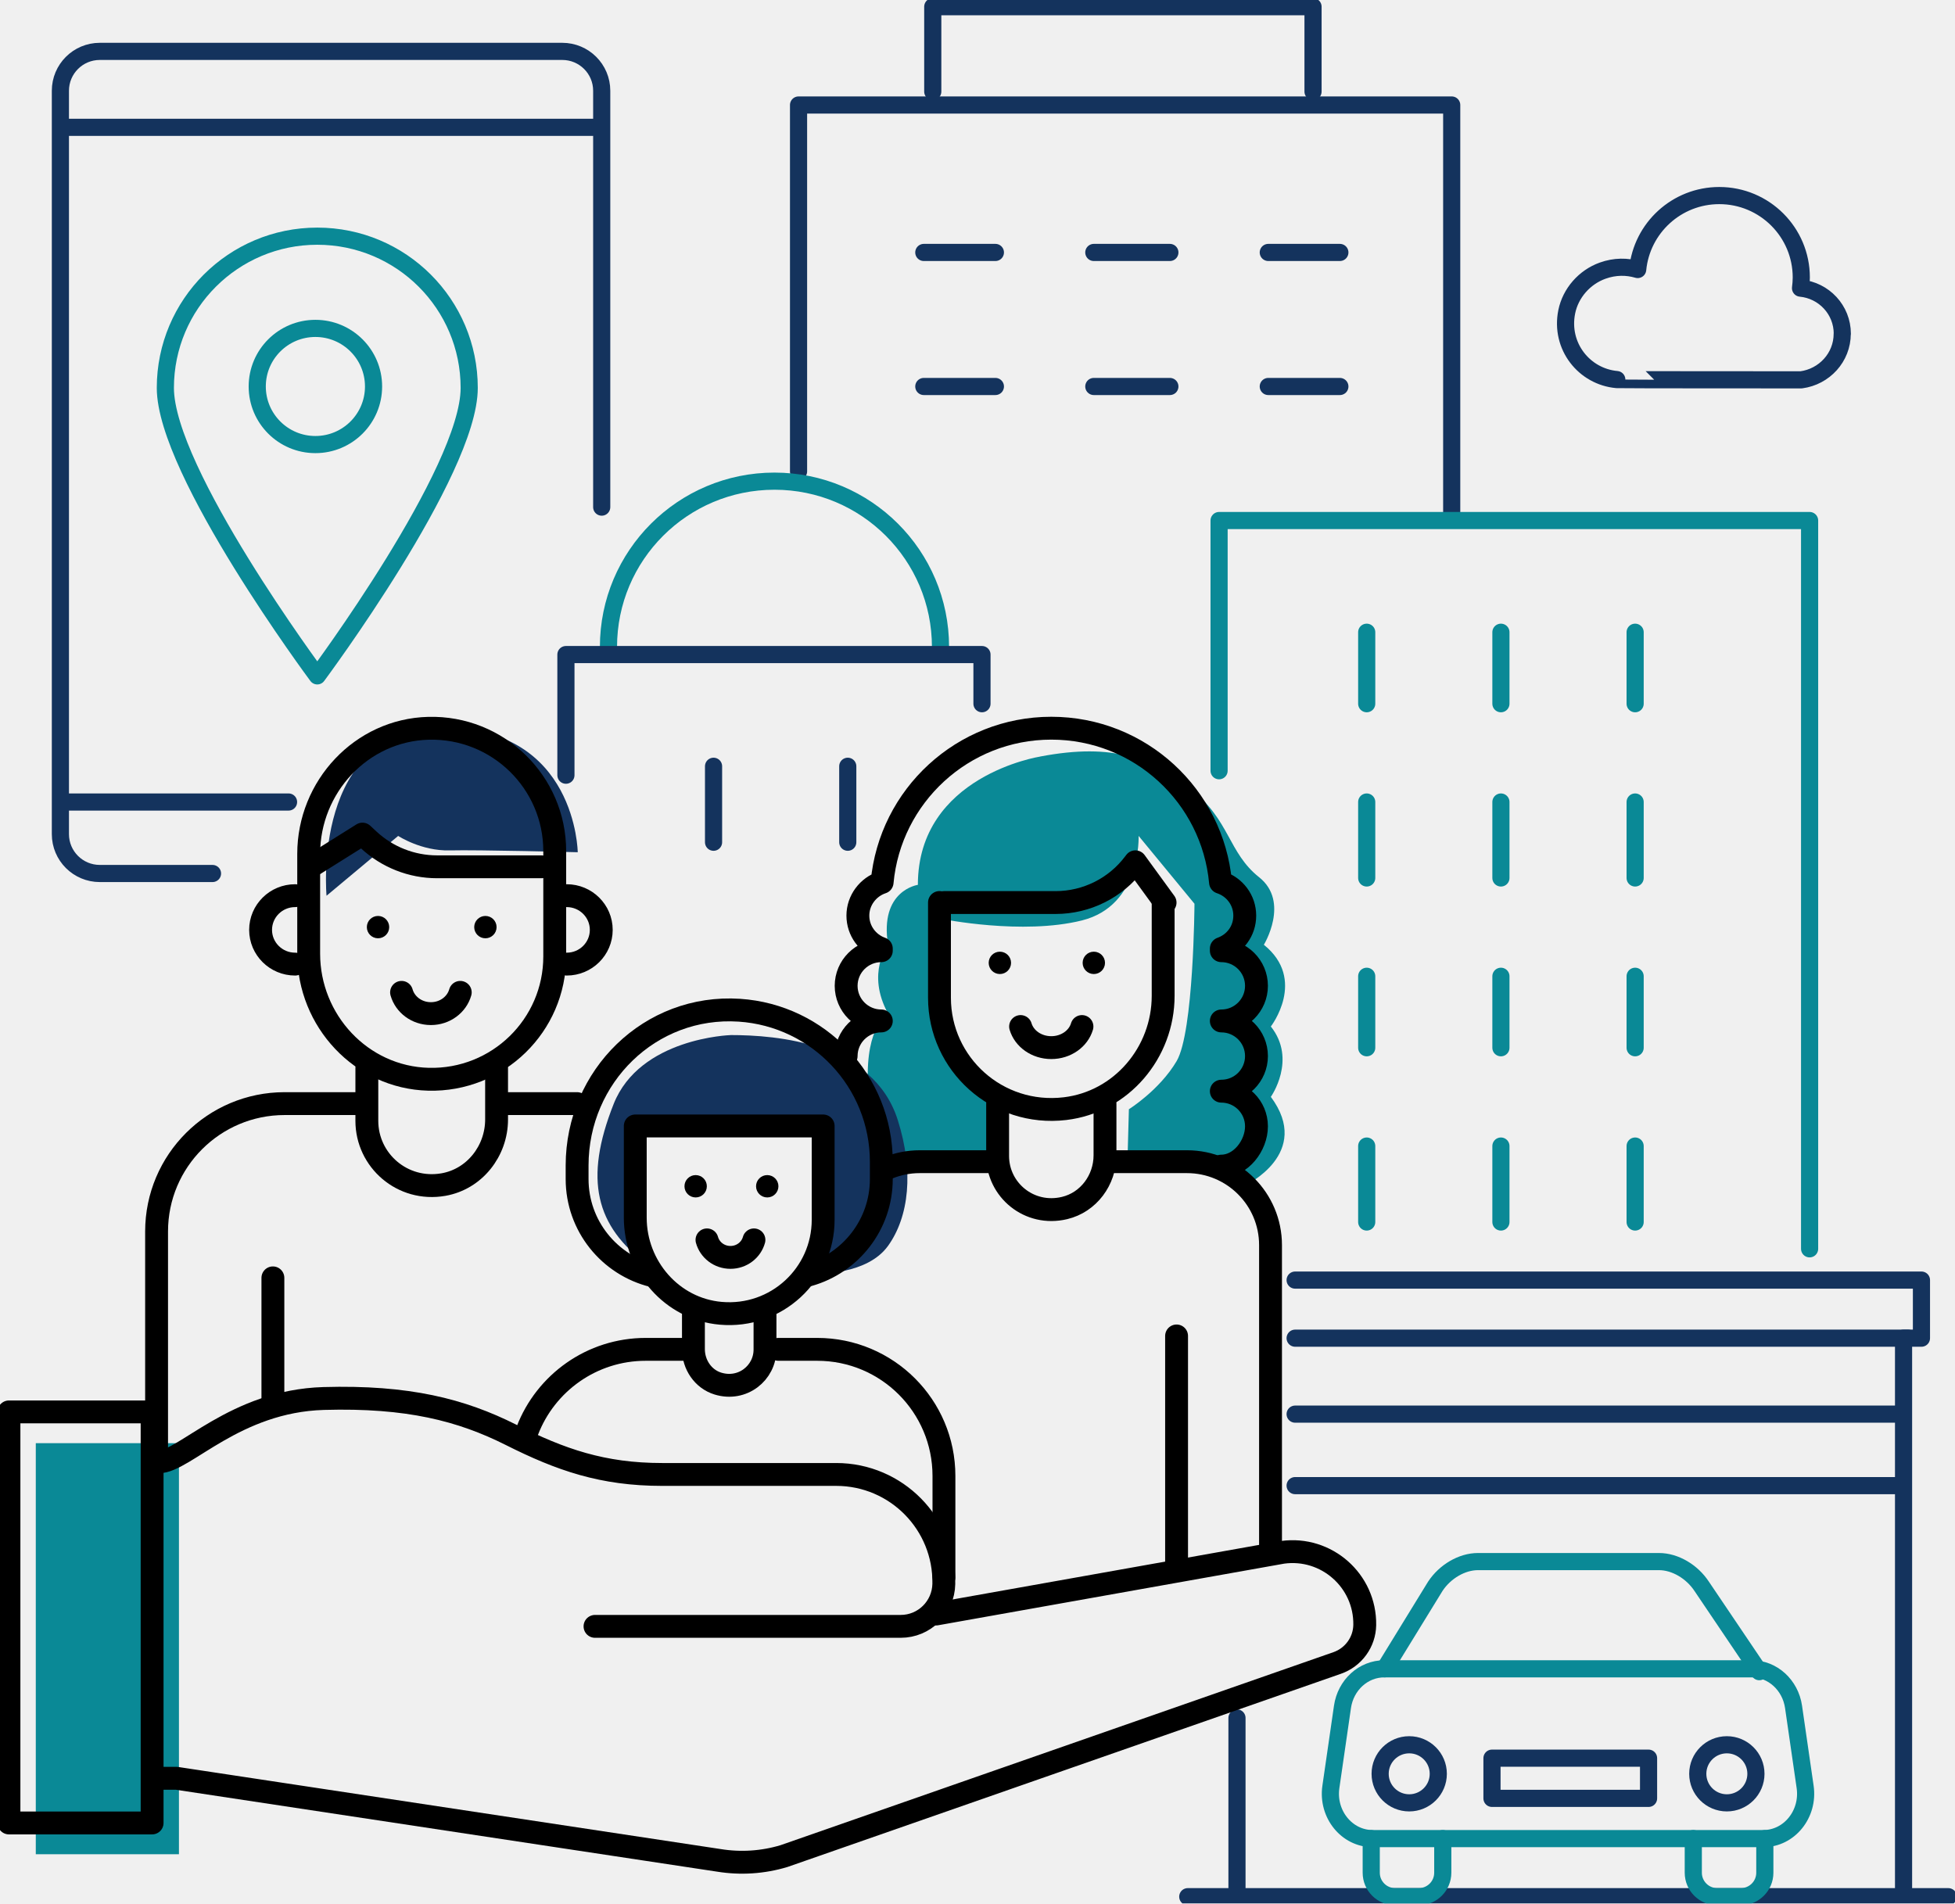
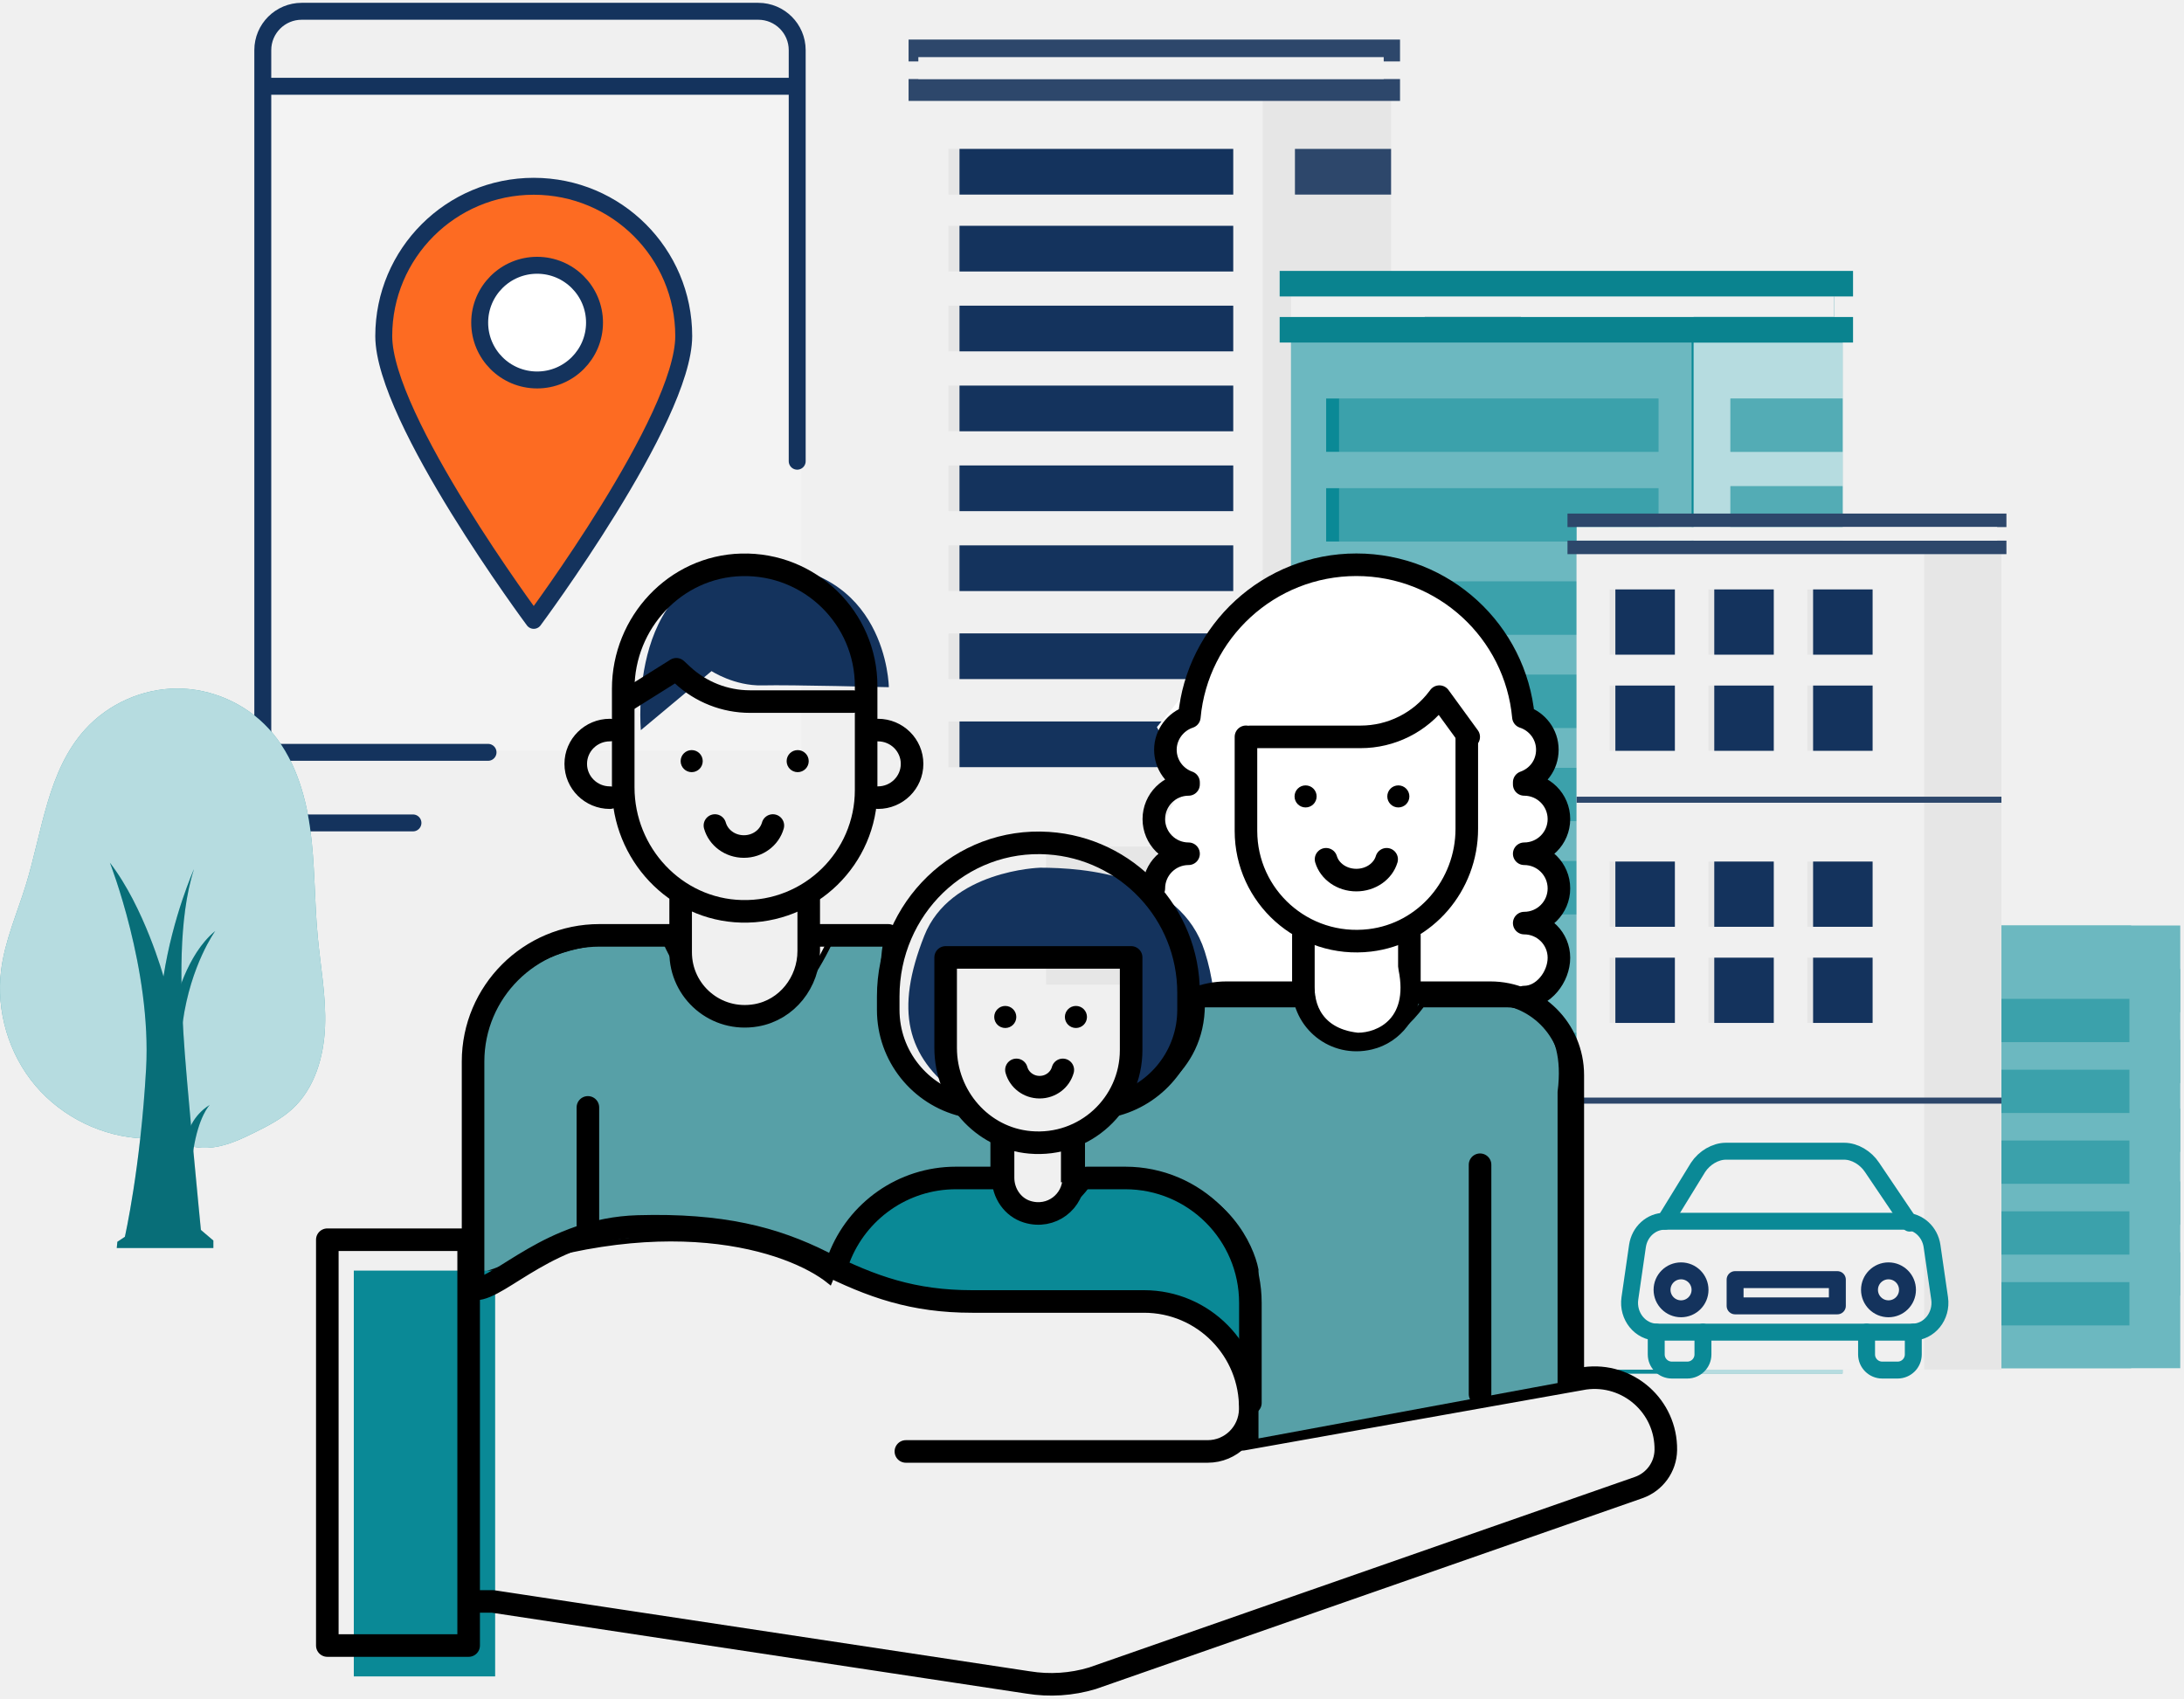
- <svg xmlns="http://www.w3.org/2000/svg" width="342" height="333" viewBox="0 0 342 333" fill="none">
-   <g clip-path="url(#clip0_1466_1121)">
-     <path d="M37.174 152.82H17.46C13.657 152.82 10.565 149.741 10.565 145.934V15.876C10.565 12.077 13.649 8.989 17.46 8.989H98.366C102.17 8.989 105.261 12.069 105.261 15.876V88.722" stroke="#14335D" stroke-width="3" stroke-linecap="round" stroke-linejoin="round" />
-     <path d="M11.348 22.278H104.478" stroke="#14335D" stroke-width="3" stroke-linecap="round" stroke-linejoin="round" />
-     <path d="M11.348 140.313H50.478" stroke="#14335D" stroke-width="3" stroke-linecap="round" stroke-linejoin="round" />
-     <path d="M82.081 67.867C82.081 82.531 55.503 118.246 55.503 118.246C55.503 118.246 28.926 82.523 28.926 67.867C28.926 53.21 40.821 41.32 55.503 41.32C70.185 41.32 82.081 53.202 82.081 67.867V67.867Z" stroke="#0A8996" stroke-width="3" stroke-linecap="round" stroke-linejoin="round" />
-     <path d="M55.174 77.778C60.793 77.778 65.348 73.229 65.348 67.616C65.348 62.004 60.793 57.454 55.174 57.454C49.555 57.454 45 62.004 45 67.616C45 73.229 49.555 77.778 55.174 77.778Z" stroke="#0A8996" stroke-width="3" stroke-linecap="round" stroke-linejoin="round" />
-     <path d="M322.286 58.392C322.286 54.202 319.07 50.802 314.977 50.411C315.055 49.801 315.11 49.176 315.11 48.543C315.11 40.632 308.692 34.215 300.765 34.215C293.314 34.215 287.194 39.89 286.49 47.152C284.619 46.604 282.522 46.573 280.346 47.355C277.185 48.496 274.743 51.263 274.078 54.554C272.865 60.581 277.153 65.897 282.835 66.405C282.835 66.451 315.102 66.451 315.102 66.451C319.132 65.912 322.271 62.535 322.271 58.392H322.286Z" stroke="#14335D" stroke-width="3" stroke-linecap="round" stroke-linejoin="round" />
-     <path d="M239.087 110.609V123.116" stroke="#0A8996" stroke-width="3" stroke-linecap="round" stroke-linejoin="round" />
-     <path d="M262.565 110.609V123.116" stroke="#0A8996" stroke-width="3" stroke-linecap="round" stroke-linejoin="round" />
-     <path d="M286.044 110.609V123.116" stroke="#0A8996" stroke-width="3" stroke-linecap="round" stroke-linejoin="round" />
-     <path d="M239.087 140.313V153.602" stroke="#0A8996" stroke-width="3" stroke-linecap="round" stroke-linejoin="round" />
-     <path d="M262.565 140.313V153.602" stroke="#0A8996" stroke-width="3" stroke-linecap="round" stroke-linejoin="round" />
-     <path d="M286.044 140.313V153.602" stroke="#0A8996" stroke-width="3" stroke-linecap="round" stroke-linejoin="round" />
-     <path d="M239.087 170.799V183.306" stroke="#0A8996" stroke-width="3" stroke-linecap="round" stroke-linejoin="round" />
-     <path d="M262.565 170.799V183.306" stroke="#0A8996" stroke-width="3" stroke-linecap="round" stroke-linejoin="round" />
-     <path d="M124.826 134.06V147.349" stroke="#14335D" stroke-width="3" stroke-linecap="round" stroke-linejoin="round" />
-     <path d="M148.305 134.06V147.349" stroke="#14335D" stroke-width="3" stroke-linecap="round" stroke-linejoin="round" />
-     <path d="M161.608 67.616H174.13" stroke="#14335D" stroke-width="3" stroke-linecap="round" stroke-linejoin="round" />
-     <path d="M161.608 44.166H174.13" stroke="#14335D" stroke-width="3" stroke-linecap="round" stroke-linejoin="round" />
-     <path d="M191.348 67.616H204.652" stroke="#14335D" stroke-width="3" stroke-linecap="round" stroke-linejoin="round" />
-     <path d="M191.348 44.166H204.652" stroke="#14335D" stroke-width="3" stroke-linecap="round" stroke-linejoin="round" />
-     <path d="M221.869 67.616H234.391" stroke="#14335D" stroke-width="3" stroke-linecap="round" stroke-linejoin="round" />
-     <path d="M221.869 44.166H234.391" stroke="#14335D" stroke-width="3" stroke-linecap="round" stroke-linejoin="round" />
-     <path d="M286.044 170.799V183.306" stroke="#0A8996" stroke-width="3" stroke-linecap="round" stroke-linejoin="round" />
-     <path d="M239.087 200.504V213.792" stroke="#0A8996" stroke-width="3" stroke-linecap="round" stroke-linejoin="round" />
-     <path d="M262.565 200.504V213.792" stroke="#0A8996" stroke-width="3" stroke-linecap="round" stroke-linejoin="round" />
-     <path d="M286.044 200.504V213.792" stroke="#0A8996" stroke-width="3" stroke-linecap="round" stroke-linejoin="round" />
-     <path d="M253.956 89.504V18.37H139.695V82.469" stroke="#14335D" stroke-width="3" stroke-linecap="round" stroke-linejoin="round" />
-     <path d="M229.696 16.025V1.173H163.174V16.025" stroke="#14335D" stroke-width="3" stroke-linecap="round" stroke-linejoin="round" />
-     <path d="M106.442 113.189C106.442 97.164 119.442 84.18 135.485 84.18C151.528 84.18 164.528 97.164 164.528 113.189" stroke="#0A8996" stroke-width="3" stroke-linecap="round" stroke-linejoin="round" />
-     <path d="M316.565 218.483V91.067H213.261V134.842" stroke="#0A8996" stroke-width="3" stroke-linecap="round" stroke-linejoin="round" />
-     <path d="M171.783 123.116V114.518H99V135.623" stroke="#14335D" stroke-width="3" stroke-linecap="round" stroke-linejoin="round" />
-     <path d="M340.827 331.828H207.783" stroke="#14335D" stroke-width="3" stroke-linecap="round" stroke-linejoin="round" />
-     <path d="M216.392 300.56V330.264" stroke="#14335D" stroke-width="3" stroke-linecap="round" stroke-linejoin="round" />
-     <path d="M333 330.264V234.116H336.131V223.954H226.565" stroke="#14335D" stroke-width="3" stroke-linecap="round" stroke-linejoin="round" />
-     <path d="M226.565 234.116H333.783" stroke="#14335D" stroke-width="3" stroke-linecap="round" stroke-linejoin="round" />
-     <path d="M226.565 247.405H332.218" stroke="#14335D" stroke-width="3" stroke-linecap="round" stroke-linejoin="round" />
-     <path d="M226.565 259.912H332.218" stroke="#14335D" stroke-width="3" stroke-linecap="round" stroke-linejoin="round" />
-     <path d="M252.392 321.666V327.638C252.392 329.952 250.514 331.828 248.197 331.828H244.073C241.756 331.828 239.878 329.952 239.878 327.638V321.666" stroke="#0A8996" stroke-width="3" stroke-linecap="round" stroke-linejoin="round" />
-     <path d="M296.218 321.666V327.638C296.218 329.952 298.096 331.828 300.413 331.828H304.537C306.853 331.828 308.732 329.952 308.732 327.638V321.666" stroke="#0A8996" stroke-width="3" stroke-linecap="round" stroke-linejoin="round" />
-     <path d="M240.121 321.666H308.474C313.005 321.666 316.472 317.374 315.783 312.621L313.756 298.621C313.201 294.791 310.094 291.961 306.447 291.961H242.155C238.501 291.961 235.401 294.791 234.846 298.621L232.819 312.621C232.13 317.374 235.597 321.666 240.128 321.666H240.121Z" stroke="#0A8996" stroke-width="3" stroke-linecap="round" stroke-linejoin="round" />
-     <path d="M307.761 292.462L297.681 277.524C295.991 274.96 293.04 273.201 290.215 273.201H258.551C255.726 273.201 252.775 274.96 251.085 277.524L242.218 291.961" stroke="#0A8996" stroke-width="3" stroke-linecap="round" stroke-linejoin="round" />
-     <path d="M288.392 307.595H261.001V314.63H288.392V307.595Z" stroke="#14335D" stroke-width="3" stroke-linecap="round" stroke-linejoin="round" />
-     <path d="M246.523 315.412C249.332 315.412 251.609 313.137 251.609 310.331C251.609 307.525 249.332 305.25 246.523 305.25C243.713 305.25 241.436 307.525 241.436 310.331C241.436 313.137 243.713 315.412 246.523 315.412Z" stroke="#14335D" stroke-width="3" stroke-linecap="round" stroke-linejoin="round" />
-     <path d="M302.088 315.412C304.897 315.412 307.175 313.137 307.175 310.331C307.175 307.525 304.897 305.25 302.088 305.25C299.278 305.25 297.001 307.525 297.001 310.331C297.001 313.137 299.278 315.412 302.088 315.412Z" stroke="#14335D" stroke-width="3" stroke-linecap="round" stroke-linejoin="round" />
-     <path d="M31.304 252.486H6.261V324.401H31.304V252.486Z" fill="#0A8996" />
-     <path d="M181.957 132.364C181.957 132.364 160.568 135.686 160.568 154.806C160.568 154.806 153.798 155.76 155.356 165.296C155.356 165.296 151.451 170.19 155.356 177.334C155.356 177.334 151.435 179.398 151.826 189.427L158.611 203.451L175.046 202.247L173.998 191.139L166.023 181.446L164.778 160.77C164.778 160.77 178.858 163.639 189.282 161.028C199.706 158.417 199.182 146.239 199.182 146.239L208.957 158.112C208.957 158.112 208.832 180.563 205.834 185.644C202.837 190.725 197.484 194.062 197.484 194.062L197.225 203.443L213.918 204.349L217.855 207.367C217.855 207.367 229.665 201.793 222.316 191.897C222.316 191.897 226.925 185.386 222.316 179.586C222.316 179.586 228.663 171.386 221.095 165.288C221.095 165.288 225.689 157.776 220.258 153.469C214.834 149.162 215.147 143.409 208.307 138.086C201.475 132.762 195.003 129.878 181.957 132.356V132.364Z" fill="#0A8996" />
-     <path d="M127.785 181.094C127.785 181.094 111.937 181.571 107.351 193.14C102.084 206.421 104.252 214.511 113.174 221.187C122.095 227.863 113.174 221.187 113.174 221.187L111.937 214.707L111.342 197.768H144.783L144.22 213.667L142.717 220.531L143.218 222.782C143.218 222.782 151.709 223.04 155.356 217.959C159.003 212.878 159.911 204.951 157.047 195.939C152.742 182.392 135.83 181.086 127.785 181.086V181.094Z" fill="#14335D" />
-     <path d="M57.131 156.706L69.653 146.246C69.653 146.246 73.699 148.904 78.653 148.779C83.607 148.654 101.067 149.1 101.067 149.1C101.067 149.1 100.824 127.33 77.604 127.33C54.384 127.33 57.123 156.706 57.123 156.706H57.131Z" fill="#14335D" />
-     <path d="M163.745 282.378L224.358 271.583C232.028 270.52 238.86 276.531 238.743 284.293C238.696 287.295 236.763 289.945 233.93 290.937L137.136 324.73C133.443 325.84 129.553 326.09 125.749 325.472L30.874 311.113H28.166" stroke="black" stroke-width="4" stroke-linecap="round" stroke-linejoin="round" />
-     <path d="M26.609 247.014H1.565V318.93H26.609V247.014Z" stroke="black" stroke-width="4" stroke-linecap="round" stroke-linejoin="round" />
-     <path d="M104.088 284.535H157.563C161.688 284.535 165.029 281.229 165.108 277.109C165.295 266.564 156.796 257.958 146.286 257.958H115.834C105.41 257.958 98.085 255.394 89.39 251.024C80.703 246.662 71.351 244.247 56.622 244.669C41.103 245.115 32.228 255.746 27.799 255.746" stroke="black" stroke-width="4" stroke-linecap="round" stroke-linejoin="round" />
-     <path d="M84.914 164.155C85.994 164.155 86.87 163.28 86.87 162.201C86.87 161.122 85.994 160.247 84.914 160.247C83.833 160.247 82.957 161.122 82.957 162.201C82.957 163.28 83.833 164.155 84.914 164.155Z" fill="black" />
-     <path d="M66.13 164.155C67.211 164.155 68.087 163.28 68.087 162.201C68.087 161.122 67.211 160.247 66.13 160.247C65.05 160.247 64.174 161.122 64.174 162.201C64.174 163.28 65.05 164.155 66.13 164.155Z" fill="black" />
-     <path d="M70.247 173.614C70.85 175.755 72.908 177.334 75.381 177.334C77.854 177.334 79.912 175.748 80.515 173.614" stroke="black" stroke-width="4" stroke-linecap="round" stroke-linejoin="round" />
-     <path d="M54.517 151.499L63.407 145.926L64.471 146.919C67.727 149.952 72.008 151.648 76.461 151.648H94.696" stroke="black" stroke-width="4" stroke-linecap="round" stroke-linejoin="round" />
-     <path d="M51.629 168.673C48.295 168.673 45.587 165.992 45.587 162.685C45.587 159.379 48.295 156.698 51.629 156.698" stroke="black" stroke-width="4" stroke-linecap="round" stroke-linejoin="round" />
-     <path d="M191.348 170.409C192.429 170.409 193.305 169.534 193.305 168.454C193.305 167.375 192.429 166.5 191.348 166.5C190.268 166.5 189.392 167.375 189.392 168.454C189.392 169.534 190.268 170.409 191.348 170.409Z" fill="black" />
-     <path d="M174.914 170.409C175.994 170.409 176.87 169.534 176.87 168.454C176.87 167.375 175.994 166.5 174.914 166.5C173.833 166.5 172.957 167.375 172.957 168.454C172.957 169.534 173.833 170.409 174.914 170.409Z" fill="black" />
-     <path d="M178.537 179.593C179.163 181.712 181.323 183.283 183.906 183.283C186.488 183.283 188.648 181.712 189.275 179.593" stroke="black" stroke-width="4" stroke-linecap="round" stroke-linejoin="round" />
-     <path d="M203.478 157.901V174.215C203.478 184.151 196.176 192.796 186.3 193.961C174.428 195.36 164.348 186.136 164.348 174.559V157.894" stroke="black" stroke-width="4" stroke-linecap="round" stroke-linejoin="round" />
-     <path d="M165.131 157.901H184.665C190.08 157.901 195.175 155.353 198.423 151.03L198.619 150.772L203.815 157.909" stroke="black" stroke-width="4" stroke-linecap="round" stroke-linejoin="round" />
-     <path d="M121.696 209.493C122.776 209.493 123.652 208.618 123.652 207.539C123.652 206.46 122.776 205.585 121.696 205.585C120.615 205.585 119.739 206.46 119.739 207.539C119.739 208.618 120.615 209.493 121.696 209.493Z" fill="black" />
-     <path d="M134.217 209.493C135.298 209.493 136.174 208.618 136.174 207.539C136.174 206.46 135.298 205.585 134.217 205.585C133.137 205.585 132.261 206.46 132.261 207.539C132.261 208.618 133.137 209.493 134.217 209.493Z" fill="black" />
-     <path d="M131.893 216.919C131.408 218.678 129.764 219.983 127.784 219.983C125.804 219.983 124.161 218.678 123.676 216.919" stroke="black" stroke-width="4" stroke-linecap="round" stroke-linejoin="round" />
-     <path d="M111.131 213.034V196.986H144V213.409C144 222.969 135.822 230.622 126.079 229.762C117.54 229.012 111.131 221.594 111.131 213.034V213.034Z" stroke="black" stroke-width="4" stroke-linecap="round" stroke-linejoin="round" />
-     <path d="M194.087 203.24H207.65C215.718 203.24 222.261 209.774 222.261 217.834V271.247" stroke="black" stroke-width="4" stroke-linecap="round" stroke-linejoin="round" />
-     <path d="M62.609 193.078H49.79C37.417 193.078 27.392 203.099 27.392 215.449V254.049" stroke="black" stroke-width="4" stroke-linecap="round" stroke-linejoin="round" />
-     <path d="M88.435 193.078H100.956" stroke="black" stroke-width="4" stroke-linecap="round" stroke-linejoin="round" />
-     <path d="M148.022 184.76C148.022 181.368 150.777 178.616 154.174 178.616C150.777 178.616 148.022 175.865 148.022 172.472C148.022 169.08 150.777 166.328 154.174 166.328V165.953C151.787 165.109 150.073 162.857 150.073 160.184C150.073 157.511 151.857 155.181 154.315 154.368C155.7 139.25 168.417 127.4 183.913 127.4C199.409 127.4 212.126 139.243 213.511 154.368C215.969 155.173 217.753 157.456 217.753 160.184C217.753 162.912 216.039 165.109 213.652 165.953V166.328C217.049 166.328 219.803 169.08 219.803 172.472C219.803 175.865 217.049 178.616 213.652 178.616C217.049 178.616 219.803 181.368 219.803 184.76C219.803 188.153 217.049 190.904 213.652 190.904C217.049 190.904 219.803 193.656 219.803 197.049C219.803 200.441 217.049 204.013 213.652 204.013" stroke="black" stroke-width="4" stroke-linecap="round" stroke-linejoin="round" />
-     <path d="M193.304 193.078V202.122C193.304 206.444 190.432 210.345 186.229 211.346C180.039 212.823 174.521 208.172 174.521 202.239V193.07" stroke="black" stroke-width="4" stroke-linecap="round" stroke-linejoin="round" />
-     <path d="M172.956 203.24H160.889C158.932 203.24 157.062 203.623 155.355 204.326" stroke="black" stroke-width="4" stroke-linecap="round" stroke-linejoin="round" />
-     <path d="M86.87 186.824V195.852C86.87 201.371 83.019 206.288 77.58 207.242C70.403 208.5 64.174 203.021 64.174 196.087V186.824" stroke="black" stroke-width="4" stroke-linecap="round" stroke-linejoin="round" />
-     <path d="M54 166.844V149.389C54 137.656 63.211 127.72 74.95 127.416C87.097 127.103 97.043 136.843 97.043 148.904V167.329C97.043 179.39 87.097 189.13 74.95 188.817C63.203 188.512 54 178.577 54 166.844Z" stroke="black" stroke-width="4" stroke-linecap="round" stroke-linejoin="round" />
-     <path d="M99.141 168.673C102.475 168.673 105.182 165.992 105.182 162.685C105.182 159.379 102.475 156.698 99.141 156.698" stroke="black" stroke-width="4" stroke-linecap="round" stroke-linejoin="round" />
-     <path d="M121.305 229.817V236.031C121.305 238.744 122.987 241.261 125.586 242.058C129.882 243.379 133.826 240.198 133.826 236.11V229.817" stroke="black" stroke-width="4" stroke-linecap="round" stroke-linejoin="round" />
-     <path d="M114.23 223.204C106.607 221.336 100.957 214.465 100.957 206.273V203.904C100.957 188.301 113.745 175.716 129.342 176.74C143.21 177.655 154.174 189.177 154.174 203.263V206.273C154.174 214.261 148.79 220.992 141.457 223.055" stroke="black" stroke-width="4" stroke-linecap="round" stroke-linejoin="round" />
-     <path d="M92.254 250.29C95.447 241.972 103.516 236.071 112.962 236.071H119.731" stroke="black" stroke-width="4" stroke-linecap="round" stroke-linejoin="round" />
-     <path d="M136.174 236.071H142.959C155.207 236.071 165.13 245.982 165.13 258.216V275.937" stroke="black" stroke-width="4" stroke-linecap="round" stroke-linejoin="round" />
-     <path d="M205.826 233.725V274.373" stroke="black" stroke-width="4" stroke-linecap="round" stroke-linejoin="round" />
-     <path d="M47.739 223.563V245.451" stroke="black" stroke-width="4" stroke-linecap="round" stroke-linejoin="round" />
-   </g>
-   <defs>
-     <clipPath id="clip0_1466_1121">
-       <rect width="342" height="333" fill="white" />
-     </clipPath>
-   </defs>
+ <svg xmlns="http://www.w3.org/2000/svg" width="387" height="301" viewBox="0 0 387 301" fill="none">
+   <rect x="48" y="15.011" width="94" height="118" fill="#F3F3F3" />
+   <path d="M73.175 145.831H53.461C49.658 145.831 46.566 142.751 46.566 138.944V8.887C46.566 5.088 49.65 2 53.461 2H134.367C138.171 2 141.262 5.08 141.262 8.887V81.732" stroke="#14335D" stroke-width="3" stroke-linecap="round" stroke-linejoin="round" />
+   <path d="M47.35 15.289H140.48" stroke="#14335D" stroke-width="3" stroke-linecap="round" stroke-linejoin="round" />
+   <path d="M47.35 133.324H86.48" stroke="#14335D" stroke-width="3" stroke-linecap="round" stroke-linejoin="round" />
+   <path d="M121.155 59.557C121.155 74.221 94.577 109.937 94.577 109.937C94.577 109.937 68 74.214 68 59.557C68 44.9 79.896 33.011 94.577 33.011C109.259 33.011 121.155 44.892 121.155 59.557Z" fill="#FD6B22" stroke="#14335D" stroke-width="3" stroke-linecap="round" stroke-linejoin="round" />
+   <path d="M95.174 67.335C100.793 67.335 105.348 62.785 105.348 57.173C105.348 51.56 100.793 47.011 95.174 47.011C89.555 47.011 85 51.56 85 57.173C85 62.785 89.555 67.335 95.174 67.335Z" fill="white" stroke="#14335D" stroke-width="3" stroke-linecap="round" stroke-linejoin="round" />
+   <path d="M246.494 15.604H185.359V174.489H246.494V15.604Z" fill="#E6E6E6" />
+   <path d="M223.754 16.011H162.754V150.011H223.754V16.011Z" fill="#F0F0F0" />
+   <path d="M218.535 26.387H168.068V34.483H218.535V26.387Z" fill="#E6E6E6" />
+   <path d="M218.527 26.387H170.02V34.483H218.527V26.387Z" fill="#14335D" />
+   <path d="M218.535 40.017H168.068V48.113H218.535V40.017Z" fill="#E6E6E6" />
+   <path d="M218.527 40.017H170.02V48.113H218.527V40.017Z" fill="#14335D" />
+   <path d="M218.535 54.17H168.068V62.266H218.535V54.17Z" fill="#E6E6E6" />
+   <path d="M218.527 54.17H170.02V62.266H218.527V54.17Z" fill="#14335D" />
+   <path d="M218.535 68.332H168.068V76.428H218.535V68.332Z" fill="#E6E6E6" />
+   <path d="M218.527 68.332H170.02V76.428H218.527V68.332Z" fill="#14335D" />
+   <path d="M218.535 82.485H168.068V90.582H218.535V82.485Z" fill="#E6E6E6" />
+   <path d="M218.527 82.485H170.02V90.582H218.527V82.485Z" fill="#14335D" />
+   <path d="M218.535 96.647H168.068V104.744H218.535V96.647Z" fill="#E6E6E6" />
+   <path d="M218.527 96.647H170.02V104.744H218.527V96.647Z" fill="#14335D" />
+   <path d="M218.535 112.246H168.068V120.342H218.535V112.246Z" fill="#E6E6E6" />
+   <path d="M218.527 112.246H170.02V120.342H218.527V112.246Z" fill="#14335D" />
+   <path d="M218.535 127.854H168.068V135.95H218.535V127.854Z" fill="#E6E6E6" />
+   <path d="M218.527 127.854H170.02V135.95H218.527V127.854Z" fill="#14335D" />
+   <path d="M230.781 160.461H180.314V168.557H230.781V160.461Z" fill="#E6E6E6" />
+   <path d="M230.773 160.461H182.266V168.557H230.773V160.461Z" fill="#14335D" />
+   <path d="M248.082 14.008H161V17.883H248.082V14.008Z" fill="#2D476B" />
+   <path d="M248.082 7.011H161V10.886H248.082V7.011Z" fill="#2D476B" />
+   <path d="M245.191 10.123H162.729V13.998H245.191V10.123Z" fill="#F0F0F0" />
+   <path d="M246.496 26.387H229.461V34.483H246.496V26.387Z" fill="#2D476B" />
+   <path d="M269.496 55.707H252.461V63.803H269.496V55.707Z" fill="#2D476B" />
+   <path d="M269.496 69.035H252.461V77.132H269.496V69.035Z" fill="#2D476B" />
+   <path d="M269.496 84.323H252.461V92.42H269.496V84.323Z" fill="#2D476B" />
+   <path d="M258.742 99.485H241.707V107.582H258.742V99.485Z" fill="#2D476B" />
+   <path d="M258.742 113.647H241.707V121.744H258.742V113.647Z" fill="#2D476B" />
+   <path d="M258.742 129.246H241.707V137.342H258.742V129.246Z" fill="#2D476B" />
+   <path d="M258.742 144.854H241.707V152.95H258.742V144.854Z" fill="#2D476B" />
+   <path d="M258.742 160.452H241.707V168.549H258.742V160.452Z" fill="#2D476B" />
+   <path d="M258.742 176.06H241.707V184.156H258.742V176.06Z" fill="#2D476B" />
+   <path d="M386.338 171.717H381.434V179.388H386.338V171.717Z" fill="#6CB8C0" />
+   <path d="M386.338 184.274H381.434V191.945H386.338V184.274Z" fill="#6CB8C0" />
+   <path d="M386.338 196.467H381.434V204.138H386.338V196.467Z" fill="#6CB8C0" />
+   <path d="M386.338 209.37H381.434V217.041H386.338V209.37Z" fill="#6CB8C0" />
+   <path d="M386.338 221.918H381.434V229.589H386.338V221.918Z" fill="#6CB8C0" />
+   <path d="M386.338 164.011H334.754V242.465H386.338V164.011Z" fill="#6CB8C0" />
+   <path d="M377.631 164.011H334.764V242.465H377.631V164.011Z" fill="#6CB8C0" />
+   <path d="M373.481 171.717H338.621V179.388H373.481V171.717Z" fill="#6CB8C0" />
+   <path d="M373.481 184.274H338.621V191.945H373.481V184.274Z" fill="#6CB8C0" />
+   <path d="M373.481 196.822H338.621V204.493H373.481V196.822Z" fill="#6CB8C0" />
+   <path d="M373.481 209.37H338.621V217.041H373.481V209.37Z" fill="#6CB8C0" />
+   <path d="M373.481 221.918H338.621V229.589H373.481V221.918Z" fill="#6CB8C0" />
+   <path d="M377.328 177.011H343.754V184.681H377.328V177.011Z" fill="#3BA1AB" />
+   <path d="M377.328 189.568H343.754V197.238H377.328V189.568Z" fill="#3BA1AB" />
+   <path d="M377.328 202.116H343.754V209.786H377.328V202.116Z" fill="#3BA1AB" />
+   <path d="M377.328 214.664H343.754V222.334H377.328V214.664Z" fill="#3BA1AB" />
+   <path d="M377.328 227.212H343.754V234.882H377.328V227.212Z" fill="#3BA1AB" />
+   <path d="M326.5 58.04H255.176V243.405H326.5V58.04Z" fill="#0A8996" />
+   <path d="M300.092 58.04H228.768V243.405H300.092V58.04Z" fill="#0A8996" />
+   <path opacity="0.7" d="M326.499 60.701H300.1V243.405H326.499V60.701Z" fill="white" />
+   <path d="M326.5 70.624H306.627V80.068H326.5V70.624Z" fill="#0A8996" />
+   <path d="M326.5 86.16H306.627V95.605H326.5V86.16Z" fill="#0A8996" />
+   <path d="M326.5 101.706H306.627V111.15H326.5V101.706Z" fill="#0A8996" />
+   <path d="M326.5 119.548H306.627V128.992H326.5V119.548Z" fill="#0A8996" />
+   <path d="M326.5 136.069H306.627V145.513H326.5V136.069Z" fill="#0A8996" />
+   <path d="M326.5 152.589H306.627V162.034H326.5V152.589Z" fill="#0A8996" />
+   <path d="M326.5 170.786H306.627V180.231H326.5V170.786Z" fill="#0A8996" />
+   <path d="M326.5 188.992H306.627V198.436H326.5V188.992Z" fill="#0A8996" />
+   <path d="M326.5 207.198H306.627V216.642H326.5V207.198Z" fill="#0A8996" />
+   <path d="M326.5 225.403H306.627V234.848H326.5V225.403Z" fill="#0A8996" />
+   <path opacity="0.3" d="M326.5 70.624H306.627V80.068H326.5V70.624Z" fill="white" />
+   <path opacity="0.3" d="M326.5 86.16H306.627V95.605H326.5V86.16Z" fill="white" />
+   <path opacity="0.3" d="M326.5 101.706H306.627V111.15H326.5V101.706Z" fill="white" />
+   <path opacity="0.3" d="M326.5 119.548H306.627V128.992H326.5V119.548Z" fill="white" />
+   <path opacity="0.3" d="M326.5 136.069H306.627V145.513H326.5V136.069Z" fill="white" />
+   <path opacity="0.3" d="M326.5 152.589H306.627V162.034H326.5V152.589Z" fill="white" />
+   <path opacity="0.3" d="M326.5 170.786H306.627V180.231H326.5V170.786Z" fill="white" />
+   <path opacity="0.3" d="M326.5 188.992H306.627V198.436H326.5V188.992Z" fill="white" />
+   <path opacity="0.3" d="M326.5 207.198H306.627V216.642H326.5V207.198Z" fill="white" />
+   <path opacity="0.3" d="M326.5 225.403H306.627V234.848H326.5V225.403Z" fill="white" />
+   <path opacity="0.4" d="M299.754 58.011H228.754V217.011H299.754V58.011Z" fill="white" />
+   <path d="M293.875 70.624H234.992V80.068H293.875V70.624Z" fill="#0A8996" />
+   <path opacity="0.2" d="M293.874 70.624H237.279V80.068H293.874V70.624Z" fill="white" />
+   <path d="M293.875 86.515H234.992V95.959H293.875V86.515Z" fill="#0A8996" />
+   <path opacity="0.2" d="M293.874 86.515H237.279V95.959H293.874V86.515Z" fill="white" />
+   <path d="M293.875 103.036H234.992V112.48H293.875V103.036Z" fill="#0A8996" />
+   <path opacity="0.2" d="M293.874 103.036H237.279V112.48H293.874V103.036Z" fill="white" />
+   <path d="M293.875 119.557H234.992V129.001H293.875V119.557Z" fill="#0A8996" />
+   <path opacity="0.2" d="M293.874 119.557H237.279V129.001H293.874V119.557Z" fill="white" />
+   <path d="M293.875 136.069H234.992V145.513H293.875V136.069Z" fill="#0A8996" />
+   <path opacity="0.2" d="M293.874 136.069H237.279V145.513H293.874V136.069Z" fill="white" />
+   <path d="M293.875 152.589H234.992V162.034H293.875V152.589Z" fill="#0A8996" />
+   <path opacity="0.2" d="M293.874 152.589H237.279V162.034H293.874V152.589Z" fill="white" />
+   <path d="M293.637 183.011H234.754V192.455H293.637V183.011Z" fill="#0A8996" />
+   <path opacity="0.2" d="M293.636 183.011H237.041V192.455H293.636V183.011Z" fill="white" />
+   <path d="M293.875 189.001H234.992V198.445H293.875V189.001Z" fill="#0A8996" />
+   <path opacity="0.2" d="M293.874 189.001H237.279V198.445H293.874V189.001Z" fill="white" />
+   <path d="M293.875 207.198H234.992V216.642H293.875V207.198Z" fill="#0A8996" />
+   <path opacity="0.2" d="M293.874 207.198H237.279V216.642H293.874V207.198Z" fill="white" />
+   <path d="M293.875 225.404H234.992V234.848H293.875V225.404Z" fill="#0A8996" />
+   <path opacity="0.2" d="M293.874 225.404H237.279V234.848H293.874V225.404Z" fill="white" />
+   <path d="M324.974 52.533H300.1V56.169H324.974V52.533Z" fill="#0A8996" />
+   <path d="M324.975 51.647H228.768V56.169H324.975V51.647Z" fill="#F0F0F0" />
+   <path d="M328.353 56.178H226.754V60.701H328.353V56.178Z" fill="#0A8996" />
+   <path d="M328.353 48.011H226.754V52.533H328.353V48.011Z" fill="#0A8996" />
+   <path opacity="0.05" d="M328.353 56.178H226.754V60.701H328.353V56.178Z" fill="black" />
+   <path opacity="0.05" d="M328.353 48.011H226.754V52.533H328.353V48.011Z" fill="black" />
+   <path d="M354.647 95.808H279.377V242.704H354.647V95.808Z" fill="#E6E6E6" />
+   <path d="M340.964 95.808H279.377V242.704H340.964V95.808Z" fill="#F0F0F0" />
+   <path d="M355.534 95.808H277.754V98.203H355.534V95.808Z" fill="#2D476B" />
+   <path d="M355.534 91.011H277.754V93.405H355.534V91.011Z" fill="#2D476B" />
+   <path d="M353.902 93.405H279.377V95.799H353.902V93.405Z" fill="#F0F0F0" />
+   <path d="M296.784 104.454H285.221V116.018H296.784V104.454Z" fill="#E6E6E6" />
+   <path d="M296.784 104.454H286.24V116.018H296.784V104.454Z" fill="#14335D" />
+   <path d="M314.308 104.454H302.744V116.018H314.308V104.454Z" fill="#E6E6E6" />
+   <path d="M314.308 104.454H303.764V116.018H314.308V104.454Z" fill="#14335D" />
+   <path d="M331.822 104.454H320.258V116.018H331.822V104.454Z" fill="#E6E6E6" />
+   <path d="M331.821 104.454H321.277V116.018H331.821V104.454Z" fill="#14335D" />
+   <path d="M296.784 121.49H285.221V133.053H296.784V121.49Z" fill="#E6E6E6" />
+   <path d="M296.784 121.49H286.24V133.053H296.784V121.49Z" fill="#14335D" />
+   <path d="M314.308 121.49H302.744V133.053H314.308V121.49Z" fill="#E6E6E6" />
+   <path d="M314.308 121.49H303.764V133.053H314.308V121.49Z" fill="#14335D" />
+   <path d="M331.822 121.49H320.258V133.053H331.822V121.49Z" fill="#E6E6E6" />
+   <path d="M331.821 121.49H321.277V133.053H331.821V121.49Z" fill="#14335D" />
+   <path d="M296.784 152.678H285.221V164.242H296.784V152.678Z" fill="#E6E6E6" />
+   <path d="M296.784 152.678H286.24V164.242H296.784V152.678Z" fill="#14335D" />
+   <path d="M314.308 152.678H302.744V164.242H314.308V152.678Z" fill="#E6E6E6" />
+   <path d="M314.308 152.678H303.764V164.242H314.308V152.678Z" fill="#14335D" />
+   <path d="M331.822 152.678H320.258V164.242H331.822V152.678Z" fill="#E6E6E6" />
+   <path d="M331.821 152.678H321.277V164.242H331.821V152.678Z" fill="#14335D" />
+   <path d="M296.784 169.713H285.221V181.277H296.784V169.713Z" fill="#E6E6E6" />
+   <path d="M296.784 169.713H286.24V181.277H296.784V169.713Z" fill="#14335D" />
+   <path d="M314.308 169.713H302.744V181.277H314.308V169.713Z" fill="#E6E6E6" />
+   <path d="M314.308 169.713H303.764V181.277H314.308V169.713Z" fill="#14335D" />
+   <path d="M331.822 169.713H320.258V181.277H331.822V169.713Z" fill="#E6E6E6" />
+   <path d="M331.821 169.713H321.277V181.277H331.821V169.713Z" fill="#14335D" />
+   <path d="M354.647 141.185H279.377V142.258H354.647V141.185Z" fill="#2D476B" />
+   <path d="M354.647 194.508H279.377V195.581H354.647V194.508Z" fill="#2D476B" />
+   <path d="M301.759 236.072V240.023C301.759 241.554 300.516 242.795 298.984 242.795H296.255C294.723 242.795 293.48 241.554 293.48 240.023V236.072" stroke="#0A8996" stroke-width="3" stroke-linecap="round" stroke-linejoin="round" />
+   <path d="M330.752 236.072V240.023C330.752 241.554 331.994 242.795 333.527 242.795H336.255C337.788 242.795 339.03 241.554 339.03 240.023V236.072" stroke="#0A8996" stroke-width="3" stroke-linecap="round" stroke-linejoin="round" />
+   <path d="M293.642 236.073H338.86C341.858 236.073 344.152 233.234 343.696 230.09L342.355 220.828C341.988 218.294 339.932 216.422 337.52 216.422H294.988C292.57 216.422 290.52 218.294 290.153 220.828L288.812 230.09C288.356 233.234 290.65 236.073 293.647 236.073H293.642Z" stroke="#0A8996" stroke-width="3" stroke-linecap="round" stroke-linejoin="round" />
+   <path d="M338.389 216.753L331.721 206.87C330.602 205.174 328.651 204.011 326.782 204.011H305.834C303.965 204.011 302.013 205.174 300.895 206.87L295.029 216.422" stroke="#0A8996" stroke-width="3" stroke-linecap="round" stroke-linejoin="round" />
+   <path d="M325.576 226.764H307.455V231.418H325.576V226.764Z" stroke="#14335D" stroke-width="3" stroke-linecap="round" stroke-linejoin="round" />
+   <path d="M297.877 231.936C299.736 231.936 301.242 230.431 301.242 228.574C301.242 226.718 299.736 225.213 297.877 225.213C296.018 225.213 294.512 226.718 294.512 228.574C294.512 230.431 296.018 231.936 297.877 231.936Z" stroke="#14335D" stroke-width="3" stroke-linecap="round" stroke-linejoin="round" />
+   <path d="M334.637 231.936C336.495 231.936 338.002 230.431 338.002 228.574C338.002 226.718 336.495 225.213 334.637 225.213C332.778 225.213 331.271 226.718 331.271 228.574C331.271 230.431 332.778 231.936 334.637 231.936Z" stroke="#14335D" stroke-width="3" stroke-linecap="round" stroke-linejoin="round" />
+   <path d="M149 222.011C151 216.011 159.4 204.811 177 208.011C179.666 213.011 186.8 220.011 194 208.011C204 208.344 223.4 214.211 221 235.011V245.939C221.085 247.032 221.078 248.07 221 249.011V245.939C220.356 237.744 214.47 226.481 194 230.011H159C152.333 227.344 141 222.011 149 222.011Z" fill="#0A8996" stroke="black" />
+   <path d="M83 183.01V227.01C117.4 213.41 140 221.343 147 227.01C154.2 208.61 169.333 207.344 176 209.011V201.011L169 196.011C156.2 190.411 155.667 174.344 157 167.01H147C135 191.81 122.667 177.343 118 167.01H113C94.6 165.41 85.333 177.01 83 183.01Z" fill="#57A0A7" stroke="black" />
+   <path d="M205 148.212V156.651L215.994 176.011H267.464C282.655 174.422 275.792 166.413 270.462 162.608C282.055 160.622 275.292 153.838 270.462 150.694C281.256 145.928 276.292 141.427 272.461 139.773C279.657 133.022 274.126 129.679 270.462 128.852L267.464 115.448C261.067 101.152 245.476 98.57 238.481 99.067C222.89 98.67 216.993 109.822 215.994 115.448L205 128.852L209.997 138.283L205 148.212Z" fill="white" />
+   <path d="M87.739 225.167H62.695V297.083H87.739V225.167Z" fill="#0A8996" />
+   <path d="M184.218 153.775C184.218 153.775 168.371 154.252 163.785 165.821C158.518 179.102 160.685 187.193 169.607 193.868C178.529 200.544 169.607 193.868 169.607 193.868L168.371 187.388L167.776 170.449H201.217L200.653 186.348L199.151 193.212L199.651 195.463C199.651 195.463 208.143 195.721 211.79 190.64C215.437 185.559 216.345 177.633 213.48 168.62C209.176 155.073 192.264 153.768 184.218 153.768V153.775Z" fill="#14335D" />
+   <path d="M113.565 129.387L126.086 118.928C126.086 118.928 130.132 121.585 135.086 121.46C140.04 121.335 157.5 121.781 157.5 121.781C157.5 121.781 157.258 100.011 134.038 100.011C110.818 100.011 113.557 129.387 113.557 129.387H113.565Z" fill="#14335D" />
+   <path d="M220.181 255.059L280.794 244.264C288.463 243.201 295.295 249.212 295.178 256.974C295.131 259.976 293.198 262.626 290.365 263.618L193.572 297.411C189.878 298.521 185.989 298.771 182.185 298.154L87.309 283.794H84.602" stroke="black" stroke-width="4" stroke-linecap="round" stroke-linejoin="round" />
+   <path d="M83.043 219.695H58V291.611H83.043V219.695Z" stroke="black" stroke-width="4" stroke-linecap="round" stroke-linejoin="round" />
+   <path d="M160.521 257.216H213.997C218.121 257.216 221.463 253.91 221.541 249.79C221.729 239.245 213.23 230.639 202.719 230.639H172.268C161.844 230.639 154.519 228.075 145.824 223.705C137.137 219.344 127.785 216.928 113.056 217.35C97.537 217.796 88.662 228.427 84.232 228.427" stroke="black" stroke-width="4" stroke-linecap="round" stroke-linejoin="round" />
+   <path d="M141.347 136.836C142.428 136.836 143.304 135.961 143.304 134.882C143.304 133.803 142.428 132.928 141.347 132.928C140.267 132.928 139.391 133.803 139.391 134.882C139.391 135.961 140.267 136.836 141.347 136.836Z" fill="black" />
+   <path d="M122.566 136.836C123.646 136.836 124.522 135.961 124.522 134.882C124.522 133.803 123.646 132.928 122.566 132.928C121.485 132.928 120.609 133.803 120.609 134.882C120.609 135.961 121.485 136.836 122.566 136.836Z" fill="black" />
+   <path d="M126.682 146.295C127.284 148.437 129.343 150.016 131.816 150.016C134.289 150.016 136.347 148.429 136.949 146.295" stroke="black" stroke-width="4" stroke-linecap="round" stroke-linejoin="round" />
+   <path d="M110.951 124.181L119.842 118.607L120.906 119.6C124.162 122.633 128.442 124.329 132.896 124.329H151.13" stroke="black" stroke-width="4" stroke-linecap="round" stroke-linejoin="round" />
+   <path d="M108.063 141.354C104.729 141.354 102.021 138.673 102.021 135.367C102.021 132.06 104.729 129.379 108.063 129.379" stroke="black" stroke-width="4" stroke-linecap="round" stroke-linejoin="round" />
+   <path d="M247.783 143.09C248.863 143.09 249.739 142.215 249.739 141.135C249.739 140.056 248.863 139.181 247.783 139.181C246.702 139.181 245.826 140.056 245.826 141.135C245.826 142.215 246.702 143.09 247.783 143.09Z" fill="black" />
+   <path d="M231.347 143.09C232.428 143.09 233.304 142.215 233.304 141.135C233.304 140.056 232.428 139.181 231.347 139.181C230.267 139.181 229.391 140.056 229.391 141.135C229.391 142.215 230.267 143.09 231.347 143.09Z" fill="black" />
+   <path d="M230 178.011H213C213 190.011 202.667 195.344 197.5 196.511L188.5 202.511V209.011H206C217.2 211.411 221.667 220.677 222.5 225.011V255.511L276.5 245.511V193.511C278.1 181.111 270.833 178.011 267 178.011H252C242.4 190.811 233.333 183.344 230 178.011Z" fill="#57A0A7" stroke="black" />
+   <path d="M234.973 152.275C235.599 154.393 237.759 155.964 240.341 155.964C242.924 155.964 245.084 154.393 245.71 152.275" stroke="black" stroke-width="4" stroke-linecap="round" stroke-linejoin="round" />
+   <path d="M259.912 130.583V146.897C259.912 156.832 252.61 165.477 242.733 166.642C230.861 168.041 220.781 158.817 220.781 147.24V130.575" stroke="black" stroke-width="4" stroke-linecap="round" stroke-linejoin="round" />
+   <path d="M221.566 130.583H241.1C246.516 130.583 251.611 128.034 254.859 123.712L255.054 123.454L260.251 130.59" stroke="black" stroke-width="4" stroke-linecap="round" stroke-linejoin="round" />
+   <path d="M178.13 182.174C179.211 182.174 180.087 181.299 180.087 180.22C180.087 179.141 179.211 178.266 178.13 178.266C177.05 178.266 176.174 179.141 176.174 180.22C176.174 181.299 177.05 182.174 178.13 182.174Z" fill="black" />
+   <path d="M190.652 182.174C191.732 182.174 192.608 181.299 192.608 180.22C192.608 179.141 191.732 178.266 190.652 178.266C189.571 178.266 188.695 179.141 188.695 180.22C188.695 181.299 189.571 182.174 190.652 182.174Z" fill="black" />
+   <path d="M188.327 189.6C187.842 191.359 186.198 192.664 184.218 192.664C182.238 192.664 180.595 191.359 180.109 189.6" stroke="black" stroke-width="4" stroke-linecap="round" stroke-linejoin="round" />
+   <path d="M167.566 185.715V169.667H200.436V186.09C200.436 195.651 192.258 203.303 182.514 202.443C173.976 201.693 167.566 194.275 167.566 185.715V185.715Z" stroke="black" stroke-width="4" stroke-linecap="round" stroke-linejoin="round" />
+   <path d="M250.521 175.921H264.084C272.153 175.921 278.695 182.456 278.695 190.515V243.928" stroke="black" stroke-width="4" stroke-linecap="round" stroke-linejoin="round" />
+   <path d="M119.044 165.759H106.224C93.851 165.759 83.826 175.78 83.826 188.131V226.73" stroke="black" stroke-width="4" stroke-linecap="round" stroke-linejoin="round" />
+   <path d="M144.869 165.759H157.391" stroke="black" stroke-width="4" stroke-linecap="round" stroke-linejoin="round" />
+   <path d="M204.457 157.441C204.457 154.049 207.212 151.297 210.608 151.297C207.212 151.297 204.457 148.546 204.457 145.153C204.457 141.761 207.212 139.009 210.608 139.009V138.634C208.221 137.79 206.507 135.539 206.507 132.865C206.507 130.192 208.292 127.862 210.749 127.049C212.134 111.931 224.852 100.081 240.347 100.081C255.843 100.081 268.561 111.924 269.946 127.049C272.403 127.855 274.187 130.137 274.187 132.865C274.187 135.593 272.474 137.79 270.087 138.634V139.009C273.483 139.009 276.238 141.761 276.238 145.153C276.238 148.546 273.483 151.297 270.087 151.297C273.483 151.297 276.238 154.049 276.238 157.441C276.238 160.834 273.483 163.586 270.087 163.586C273.483 163.586 276.238 166.337 276.238 169.73C276.238 173.122 273.483 176.695 270.087 176.695" stroke="black" stroke-width="4" stroke-linecap="round" stroke-linejoin="round" />
+   <path d="M249.74 165.759V174.803C249.74 179.126 246.867 183.026 242.665 184.027C236.474 185.504 230.957 180.853 230.957 174.92V165.751" stroke="black" stroke-width="4" stroke-linecap="round" stroke-linejoin="round" />
+   <path d="M229.39 175.921H217.322C215.366 175.921 213.495 176.304 211.789 177.007" stroke="black" stroke-width="4" stroke-linecap="round" stroke-linejoin="round" />
+   <path d="M143.305 159.505V168.534C143.305 174.052 139.455 178.969 134.015 179.923C126.839 181.181 120.609 175.702 120.609 168.768V159.505" stroke="black" stroke-width="4" stroke-linecap="round" stroke-linejoin="round" />
+   <path d="M110.434 139.525V122.07C110.434 110.337 119.645 100.402 131.384 100.097C143.53 99.784 153.477 109.524 153.477 121.585V140.01C153.477 152.071 143.53 161.811 131.384 161.498C119.637 161.194 110.434 151.258 110.434 139.525Z" stroke="black" stroke-width="4" stroke-linecap="round" stroke-linejoin="round" />
+   <path d="M155.576 141.354C158.91 141.354 161.618 138.673 161.618 135.367C161.618 132.06 158.91 129.379 155.576 129.379" stroke="black" stroke-width="4" stroke-linecap="round" stroke-linejoin="round" />
+   <path d="M177.738 202.498V208.713C177.738 211.425 179.421 213.942 182.019 214.739C186.316 216.06 190.26 212.879 190.26 208.791V202.498" stroke="black" stroke-width="4" stroke-linecap="round" stroke-linejoin="round" />
+   <path d="M170.664 195.885C163.041 194.017 157.391 187.146 157.391 178.954V176.585C157.391 160.983 170.178 148.397 185.776 149.421C199.644 150.336 210.608 161.858 210.608 175.944V178.954C210.608 186.943 205.224 193.673 197.891 195.737" stroke="black" stroke-width="4" stroke-linecap="round" stroke-linejoin="round" />
+   <path d="M148.688 222.971C151.881 214.653 159.949 208.752 169.395 208.752H176.165" stroke="black" stroke-width="4" stroke-linecap="round" stroke-linejoin="round" />
+   <path d="M192.609 208.752H199.395C211.642 208.752 221.566 218.664 221.566 230.897V248.618" stroke="black" stroke-width="4" stroke-linecap="round" stroke-linejoin="round" />
+   <path d="M262.262 206.407V247.055" stroke="black" stroke-width="4" stroke-linecap="round" stroke-linejoin="round" />
+   <path d="M104.174 196.245V218.132" stroke="black" stroke-width="4" stroke-linecap="round" stroke-linejoin="round" />
+   <path d="M240.62 183.011C233.42 182.211 232.62 176.677 233.12 174.011L247.62 171.011C250.02 180.611 243.953 183.011 240.62 183.011Z" fill="white" />
+   <path d="M25.564 201.759C18.221 201.493 11.056 198.017 6.303 192.422C1.55 186.826 -0.72 179.191 0.202 171.901C0.867 166.687 3.049 161.81 4.592 156.791C7.509 147.284 8.431 136.563 15.127 129.211C19.233 124.698 25.289 122.02 31.39 122.011C37.491 122.002 43.548 124.68 47.663 129.185C51.999 133.938 54.048 140.367 54.943 146.734C55.839 153.102 55.697 159.575 56.3 165.978C56.797 171.298 57.808 176.601 57.595 181.94C57.382 187.278 55.768 192.83 51.857 196.465C49.924 198.257 47.548 199.489 45.189 200.66C42.821 201.83 40.391 202.974 37.775 203.32C35.159 203.666 32.295 203.116 30.415 201.263C29.253 201.689 26.806 201.804 25.564 201.759Z" fill="#0A8996" />
+   <path opacity="0.7" d="M25.564 201.759C18.221 201.493 11.056 198.017 6.303 192.422C1.55 186.826 -0.72 179.191 0.202 171.901C0.867 166.687 3.049 161.81 4.592 156.791C7.509 147.284 8.431 136.563 15.127 129.211C19.233 124.698 25.289 122.02 31.39 122.011C37.491 122.002 43.548 124.68 47.663 129.185C51.999 133.938 54.048 140.367 54.943 146.734C55.839 153.102 55.697 159.575 56.3 165.978C56.797 171.298 57.808 176.601 57.595 181.94C57.382 187.278 55.768 192.83 51.857 196.465C49.924 198.257 47.548 199.489 45.189 200.66C42.821 201.83 40.391 202.974 37.775 203.32C35.159 203.666 32.295 203.116 30.415 201.263C29.253 201.689 26.806 201.804 25.564 201.759Z" fill="white" />
+   <path d="M37.803 221.163V219.841L35.594 217.961C35.594 217.961 32.943 190.906 32.499 183.111C32.056 175.316 31.506 162.945 34.38 153.998C34.38 153.998 30.62 162.387 28.97 173.046C28.97 173.046 25.547 160.728 19.473 152.889C19.473 152.889 26.877 171.813 25.884 189.416C24.891 207.018 22.124 219.176 22.124 219.176L20.794 220.063L20.688 221.172H37.811L37.803 221.163Z" fill="#0A8996" />
+   <path d="M31.045 177.745C31.045 177.745 32.961 169.214 38.14 164.984C38.14 164.984 33.803 170.953 32.385 181.089C30.966 191.224 29.449 184.769 29.449 184.769L31.045 177.754V177.745Z" fill="#0A8996" />
+   <path d="M33.307 200.82C33.307 200.82 34.008 197.734 37.173 195.8C37.173 195.8 35.196 197.725 34.247 203.879C33.307 210.033 31.019 206.61 31.019 206.61L30.842 203.223L33.307 200.82Z" fill="#0A8996" />
+   <path opacity="0.2" d="M34.256 203.879C35.196 197.725 37.183 195.8 37.183 195.8C35.383 196.9 34.38 198.372 33.848 199.436C33.254 192.883 32.687 186.338 32.509 183.11C32.474 182.472 32.438 181.78 32.403 181.08C33.822 170.944 38.158 164.976 38.158 164.976C35.143 167.432 33.236 171.343 32.163 174.189C32.075 167.521 32.456 159.992 34.389 153.988C34.389 153.988 30.629 162.377 28.98 173.037C28.98 173.037 25.557 160.719 19.482 152.88C19.482 152.88 26.887 171.804 25.894 189.407C24.901 207.009 22.134 219.167 22.134 219.167L20.804 220.054L20.697 221.162H37.821V219.841L35.613 217.961C35.613 217.961 34.975 211.443 34.274 203.879H34.256Z" fill="black" />
</svg>
